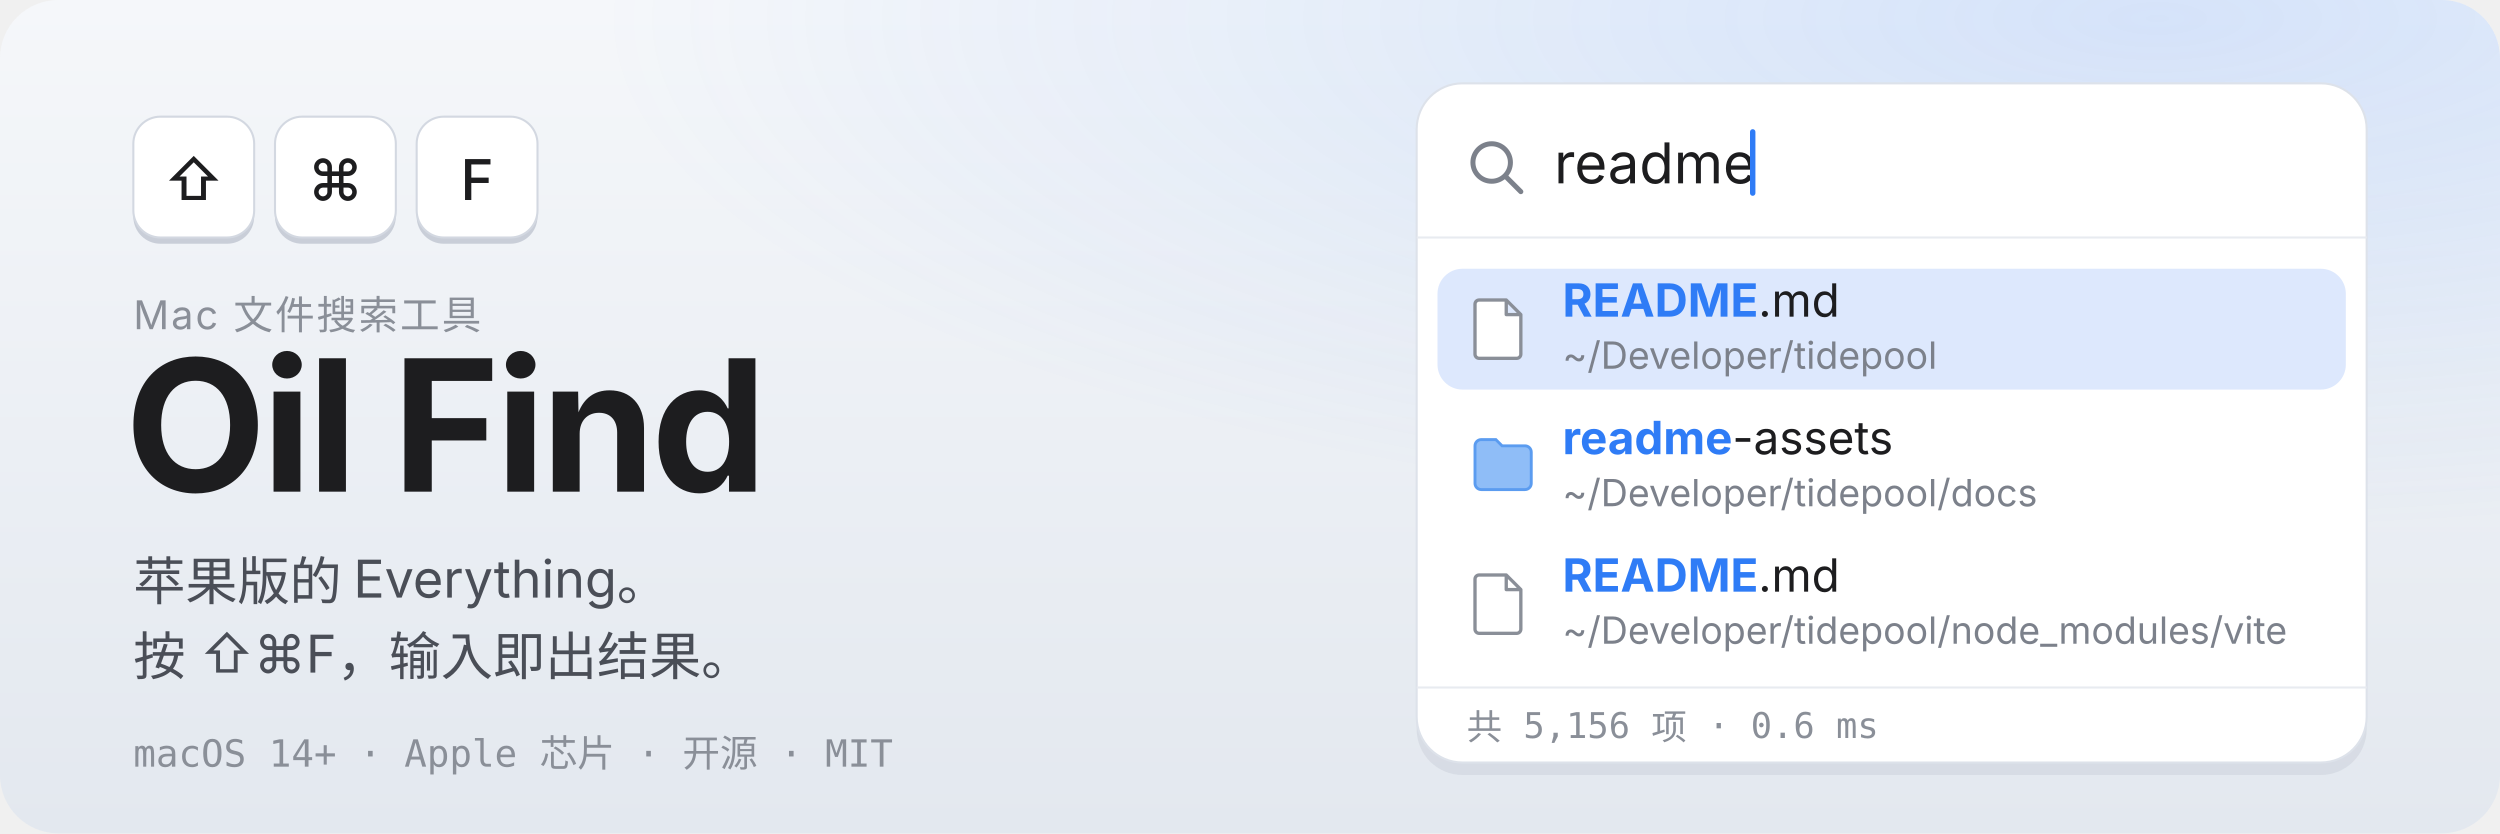
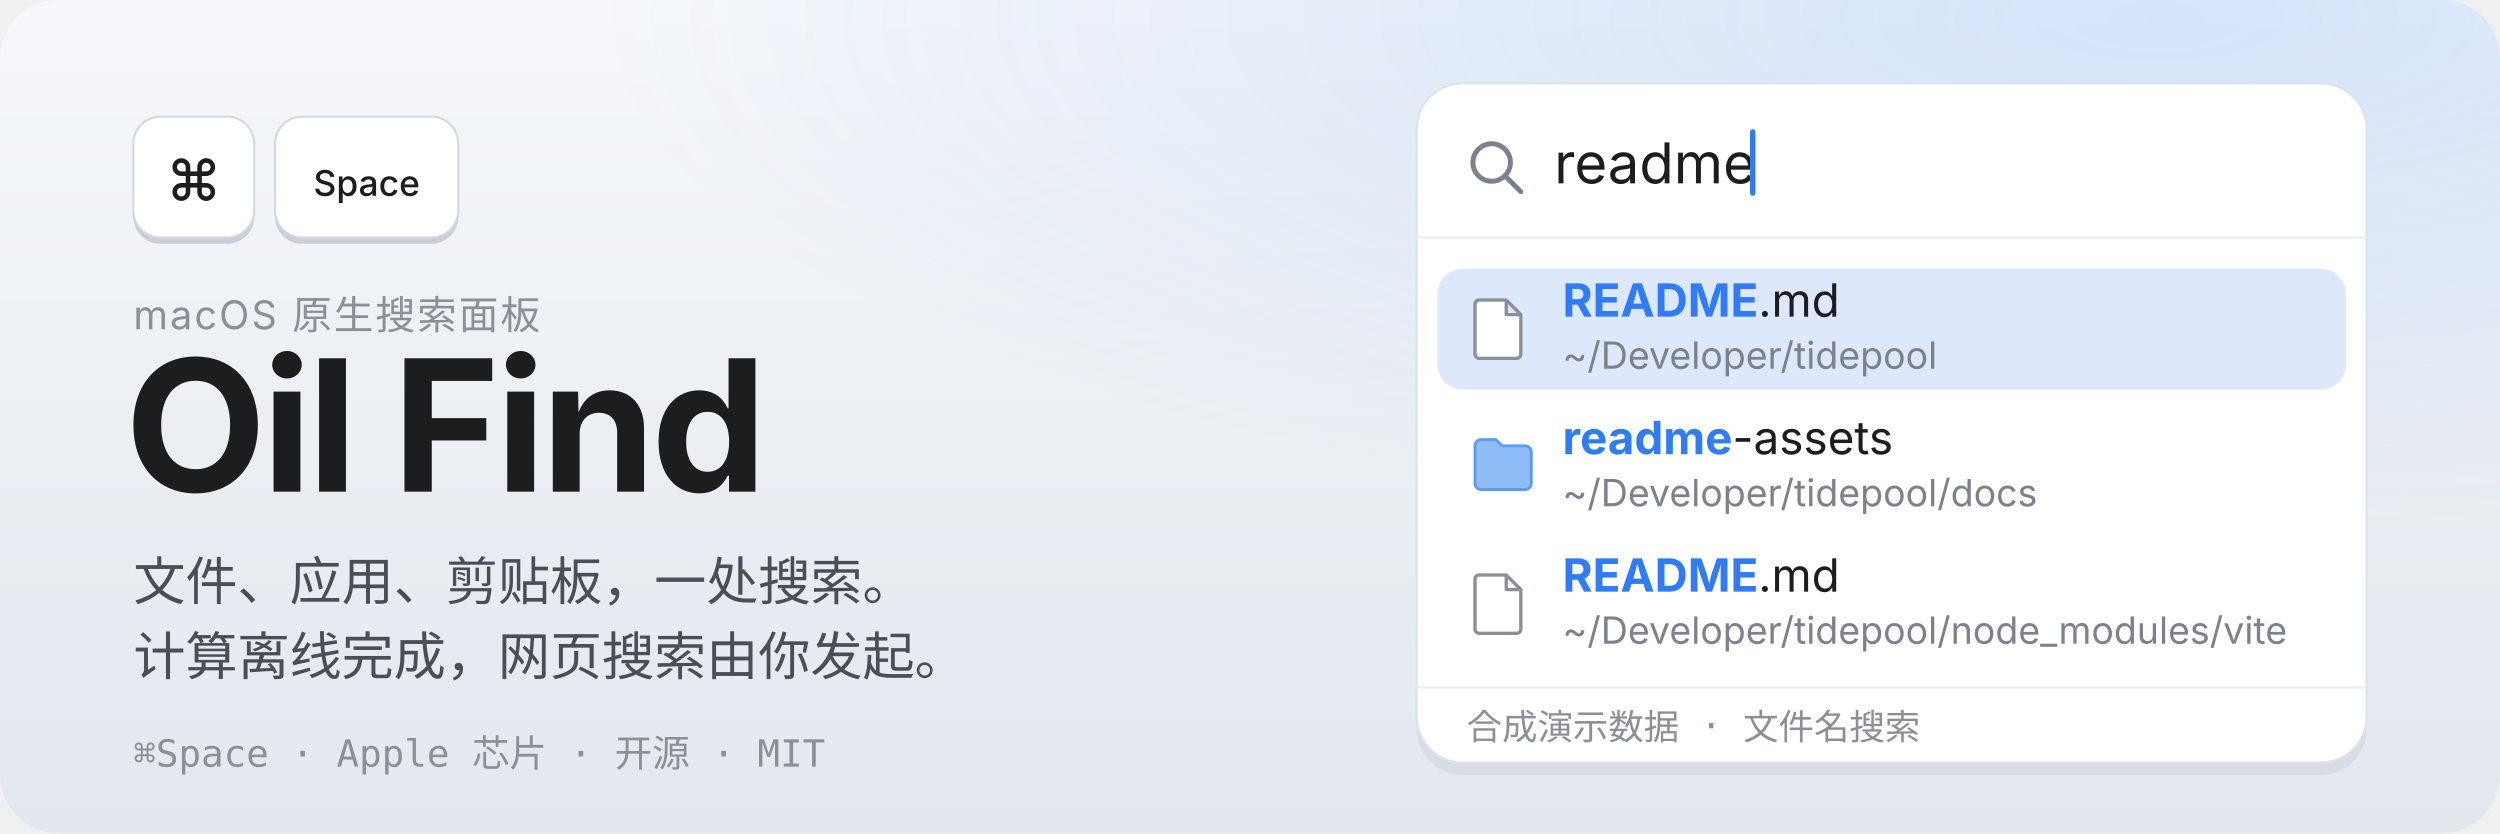
<svg xmlns="http://www.w3.org/2000/svg" width="1200" height="400" viewBox="0 0 1200 400" role="img" aria-labelledby="title desc">
  <defs>
    <linearGradient id="bg" x1="0" y1="0" x2="0" y2="1">
      <stop offset="0" stop-color="#f5f7fa" />
      <stop offset="1" stop-color="#e3e8ef" />
    </linearGradient>
    <radialGradient id="glow" cx="0.86" cy="0.02" r="0.62">
      <stop offset="0" stop-color="#2f7cf6" stop-opacity="0.16" />
      <stop offset="1" stop-color="#2f7cf6" stop-opacity="0" />
    </radialGradient>
  </defs>
  <rect width="1200" height="400" rx="28" fill="url(#bg)" />
  <rect width="1200" height="400" rx="28" fill="url(#glow)" />
  <g id="title-block" transform="translate(64 0)">
    <g transform="translate(0 56)">
      <g transform="translate(0 0)">
        <rect x="0" y="3" width="58" height="58" rx="13" fill="#c9ced8" />
        <rect x="0" y="0" width="58" height="58" rx="13" fill="#ffffff" stroke="#d3d8e1" />
-         <text x="29" y="40" text-anchor="middle" font-family="-apple-system, BlinkMacSystemFont, 'SF Pro Display', 'Segoe UI', 'PingFang SC', 'Helvetica Neue', sans-serif" font-size="27" font-weight="500" fill="#1d1d1f">⇧</text>
+         <text x="29" y="40" text-anchor="middle" font-family="-apple-system, BlinkMacSystemFont, 'SF Pro Display', 'Segoe UI', 'PingFang SC', 'Helvetica Neue', sans-serif" font-size="27" font-weight="500" fill="#1d1d1f">⌘</text>
      </g>
      <g transform="translate(68 0)">
-         <rect x="0" y="3" width="58" height="58" rx="13" fill="#c9ced8" />
-         <rect x="0" y="0" width="58" height="58" rx="13" fill="#ffffff" stroke="#d3d8e1" />
-         <text x="29" y="40" text-anchor="middle" font-family="-apple-system, BlinkMacSystemFont, 'SF Pro Display', 'Segoe UI', 'PingFang SC', 'Helvetica Neue', sans-serif" font-size="27" font-weight="500" fill="#1d1d1f">⌘</text>
-       </g>
-       <g transform="translate(136 0)">
-         <rect x="0" y="3" width="58" height="58" rx="13" fill="#c9ced8" />
-         <rect x="0" y="0" width="58" height="58" rx="13" fill="#ffffff" stroke="#d3d8e1" />
-         <text x="29" y="40" text-anchor="middle" font-family="-apple-system, BlinkMacSystemFont, 'SF Pro Display', 'Segoe UI', 'PingFang SC', 'Helvetica Neue', sans-serif" font-size="27" font-weight="500" fill="#1d1d1f">F</text>
+         <rect x="0" y="3" width="88" height="58" rx="13" fill="#c9ced8" />
+         <rect x="0" y="0" width="88" height="58" rx="13" fill="#ffffff" stroke="#d3d8e1" />
+         <text x="44" y="38" text-anchor="middle" font-family="-apple-system, BlinkMacSystemFont, 'SF Pro Display', 'Segoe UI', 'PingFang SC', 'Helvetica Neue', sans-serif" font-size="17" font-weight="500" fill="#1d1d1f">Space</text>
      </g>
    </g>
-     <text x="0" y="158" font-family="-apple-system, BlinkMacSystemFont, 'SF Pro Display', 'Segoe UI', 'PingFang SC', 'Helvetica Neue', sans-serif" font-size="19" letter-spacing="1" fill="#8a8f98">Mac 文件搜索工具</text>
+     <text x="0" y="158" font-family="-apple-system, BlinkMacSystemFont, 'SF Pro Display', 'Segoe UI', 'PingFang SC', 'Helvetica Neue', sans-serif" font-size="19" letter-spacing="1" fill="#8a8f98">macOS 原生搜索面板</text>
    <text x="-4" y="236" font-family="-apple-system, BlinkMacSystemFont, 'SF Pro Display', 'Segoe UI', 'PingFang SC', 'Helvetica Neue', sans-serif" font-size="88" font-weight="700" letter-spacing="-2" fill="#1d1d1f">Oil Find</text>
-     <text x="0" y="288" font-family="-apple-system, BlinkMacSystemFont, 'SF Pro Display', 'Segoe UI', 'PingFang SC', 'Helvetica Neue', sans-serif" font-size="25" fill="#4a4e57">苹果版的 Everything。</text>
-     <text x="0" y="324" font-family="-apple-system, BlinkMacSystemFont, 'SF Pro Display', 'Segoe UI', 'PingFang SC', 'Helvetica Neue', sans-serif" font-size="25" fill="#4a4e57">按 ⇧⌘F，输入即出结果。</text>
-     <text x="0" y="368" font-family="ui-monospace, SFMono-Regular, Menlo, monospace" font-size="18" fill="#8a8f98">macOS 14+  ·  Apple 芯片  ·  开源 · MIT</text>
+     <text x="0" y="288" font-family="-apple-system, BlinkMacSystemFont, 'SF Pro Display', 'Segoe UI', 'PingFang SC', 'Helvetica Neue', sans-serif" font-size="25" fill="#4a4e57">文件、应用、剪贴板，一处搜索。</text>
+     <text x="0" y="324" font-family="-apple-system, BlinkMacSystemFont, 'SF Pro Display', 'Segoe UI', 'PingFang SC', 'Helvetica Neue', sans-serif" font-size="25" fill="#4a4e57">计算离线完成，网页搜索由你发起。</text>
+     <text x="0" y="368" font-family="ui-monospace, SFMono-Regular, Menlo, monospace" font-size="18" fill="#8a8f98">⌘Space  ·  Apple 芯片  ·  开源 · MIT</text>
  </g>
  <g id="search-proof" transform="translate(680 40)">
    <rect x="0" y="6" width="456" height="326" rx="22" fill="#1d2b44" opacity="0.07" />
    <rect x="0" y="0" width="456" height="326" rx="22" fill="#ffffff" stroke="#dde2ea" />
    <circle cx="36" cy="38" r="9" fill="none" stroke="#7c818b" stroke-width="2.4" />
    <path d="M43 45 L50 52" stroke="#7c818b" stroke-width="2.4" stroke-linecap="round" />
    <text x="66" y="48" font-family="-apple-system, BlinkMacSystemFont, 'SF Pro Display', 'Segoe UI', 'PingFang SC', 'Helvetica Neue', sans-serif" font-size="27" fill="#1d1d1f">readme</text>
    <rect x="160" y="22" width="2.6" height="32" rx="1.3" fill="#2f7cf6" />
    <line x1="0" y1="74" x2="456" y2="74" stroke="#e8ebf0" />
    <g>
      <rect x="10" y="89" width="436" height="58" rx="12" fill="#dde8fd" />
      <path d="M30 104 h13 l7 7 v19 a2 2 0 0 1 -2 2 h-18 a2 2 0 0 1 -2 -2 v-24 a2 2 0 0 1 2 -2 z M43 104 v7 h7" fill="#ffffff" stroke="#8a8f98" stroke-width="1.6" stroke-linejoin="round" />
      <text x="70" y="112" font-family="-apple-system, BlinkMacSystemFont, 'SF Pro Display', 'Segoe UI', 'PingFang SC', 'Helvetica Neue', sans-serif" font-size="22" fill="#1d1d1f">
        <tspan fill="#2f7cf6" font-weight="700">README</tspan>.md</text>
      <text x="70" y="137" font-family="-apple-system, BlinkMacSystemFont, 'SF Pro Display', 'Segoe UI', 'PingFang SC', 'Helvetica Neue', sans-serif" font-size="18" fill="#7c818b">~/Developer/tidepool</text>
      <path d="M28 174 a3 3 0 0 1 3 -3 h7 l3 3 h11 a3 3 0 0 1 3 3 v15 a3 3 0 0 1 -3 3 h-21 a3 3 0 0 1 -3 -3 z" fill="#8fbdf7" stroke="#5b9cf0" stroke-width="1.4" />
      <text x="70" y="178" font-family="-apple-system, BlinkMacSystemFont, 'SF Pro Display', 'Segoe UI', 'PingFang SC', 'Helvetica Neue', sans-serif" font-size="22" fill="#1d1d1f">
        <tspan fill="#2f7cf6" font-weight="700">readme</tspan>-assets</text>
      <text x="70" y="203" font-family="-apple-system, BlinkMacSystemFont, 'SF Pro Display', 'Segoe UI', 'PingFang SC', 'Helvetica Neue', sans-serif" font-size="18" fill="#7c818b">~/Developer/tidepool/docs</text>
      <path d="M30 236 h13 l7 7 v19 a2 2 0 0 1 -2 2 h-18 a2 2 0 0 1 -2 -2 v-24 a2 2 0 0 1 2 -2 z M43 236 v7 h7" fill="#ffffff" stroke="#8a8f98" stroke-width="1.6" stroke-linejoin="round" />
      <text x="70" y="244" font-family="-apple-system, BlinkMacSystemFont, 'SF Pro Display', 'Segoe UI', 'PingFang SC', 'Helvetica Neue', sans-serif" font-size="22" fill="#1d1d1f">
        <tspan fill="#2f7cf6" font-weight="700">README</tspan>.md</text>
      <text x="70" y="269" font-family="-apple-system, BlinkMacSystemFont, 'SF Pro Display', 'Segoe UI', 'PingFang SC', 'Helvetica Neue', sans-serif" font-size="18" fill="#7c818b">~/Developer/tidepool/node_modules/vite</text>
    </g>
    <line x1="0" y1="290" x2="456" y2="290" stroke="#e8ebf0" />
-     <text x="24" y="315" font-family="ui-monospace, SFMono-Regular, Menlo, monospace" font-size="17" fill="#8a8f98">共 5,156 项 · 0.6 ms</text>
+     <text x="24" y="315" font-family="ui-monospace, SFMono-Regular, Menlo, monospace" font-size="17" fill="#8a8f98">合成演示数据 · 文件名搜索</text>
  </g>
</svg>
